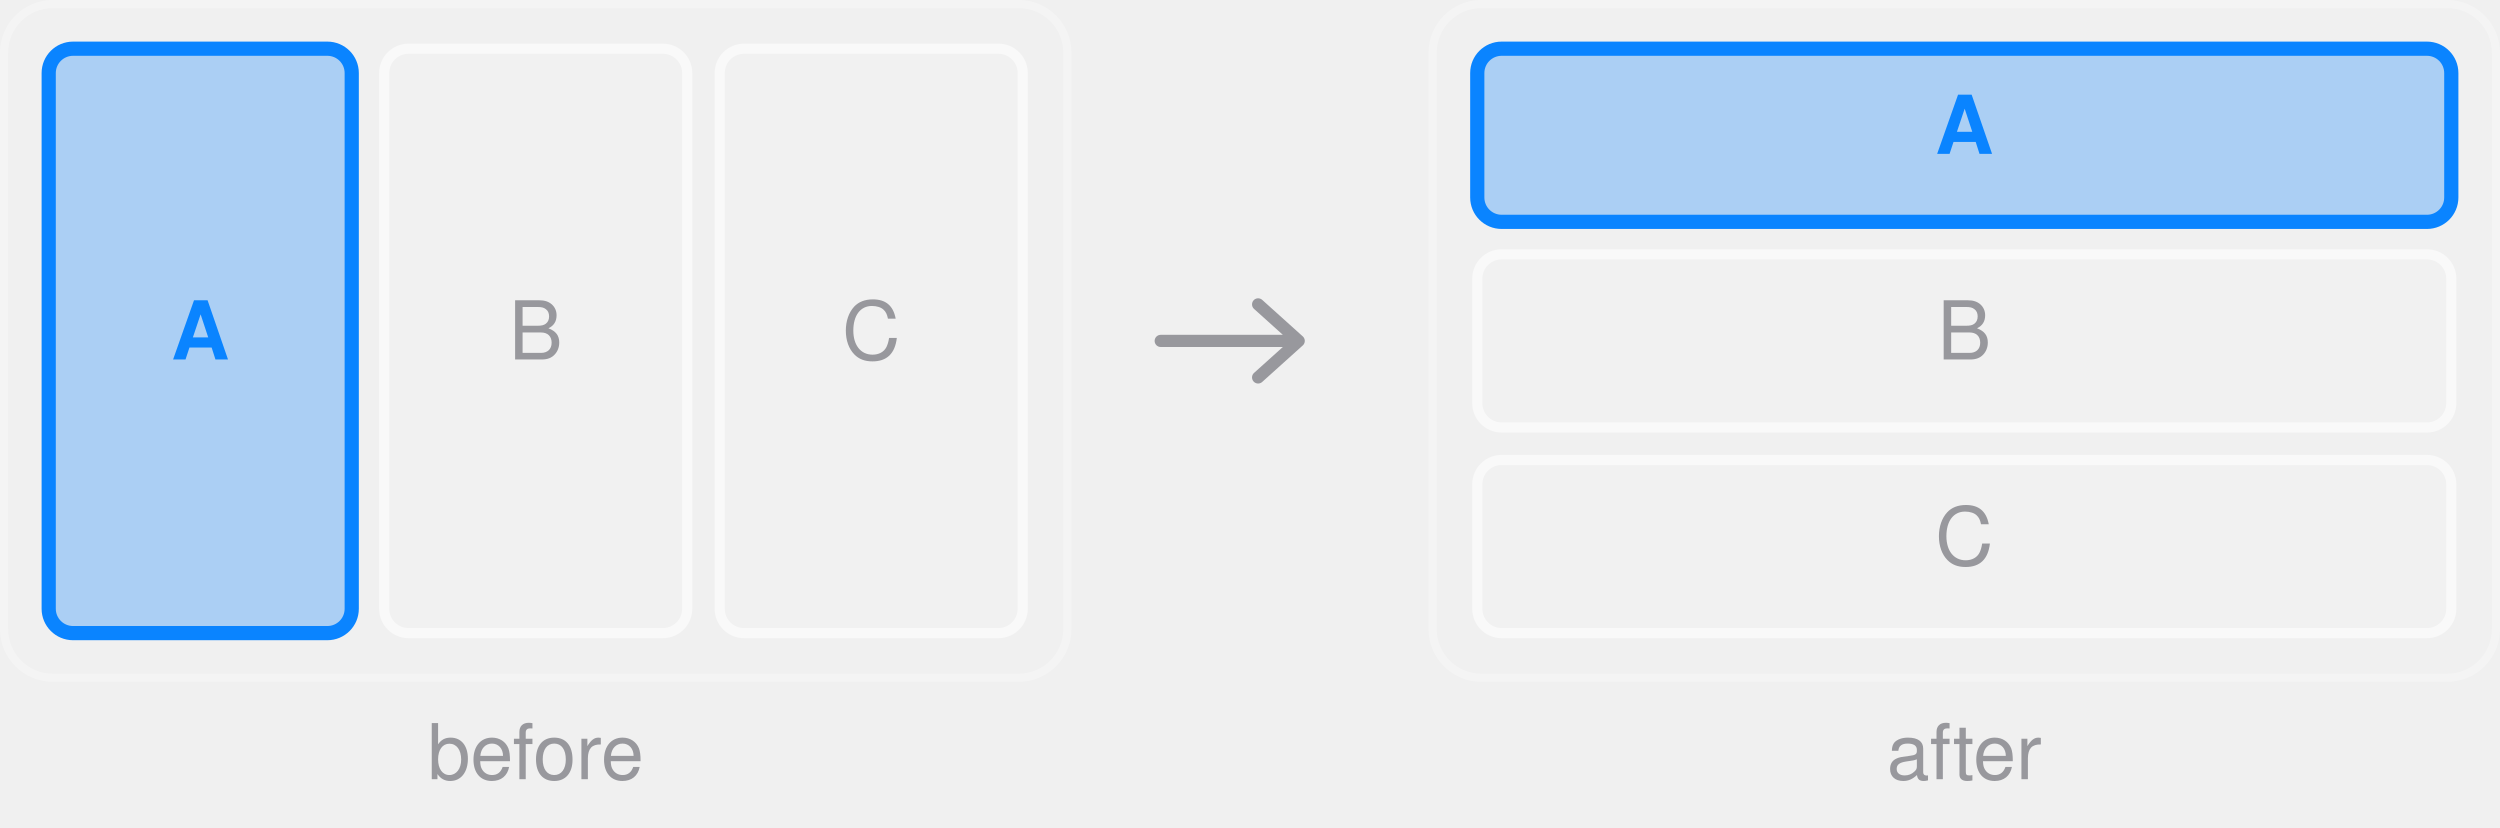
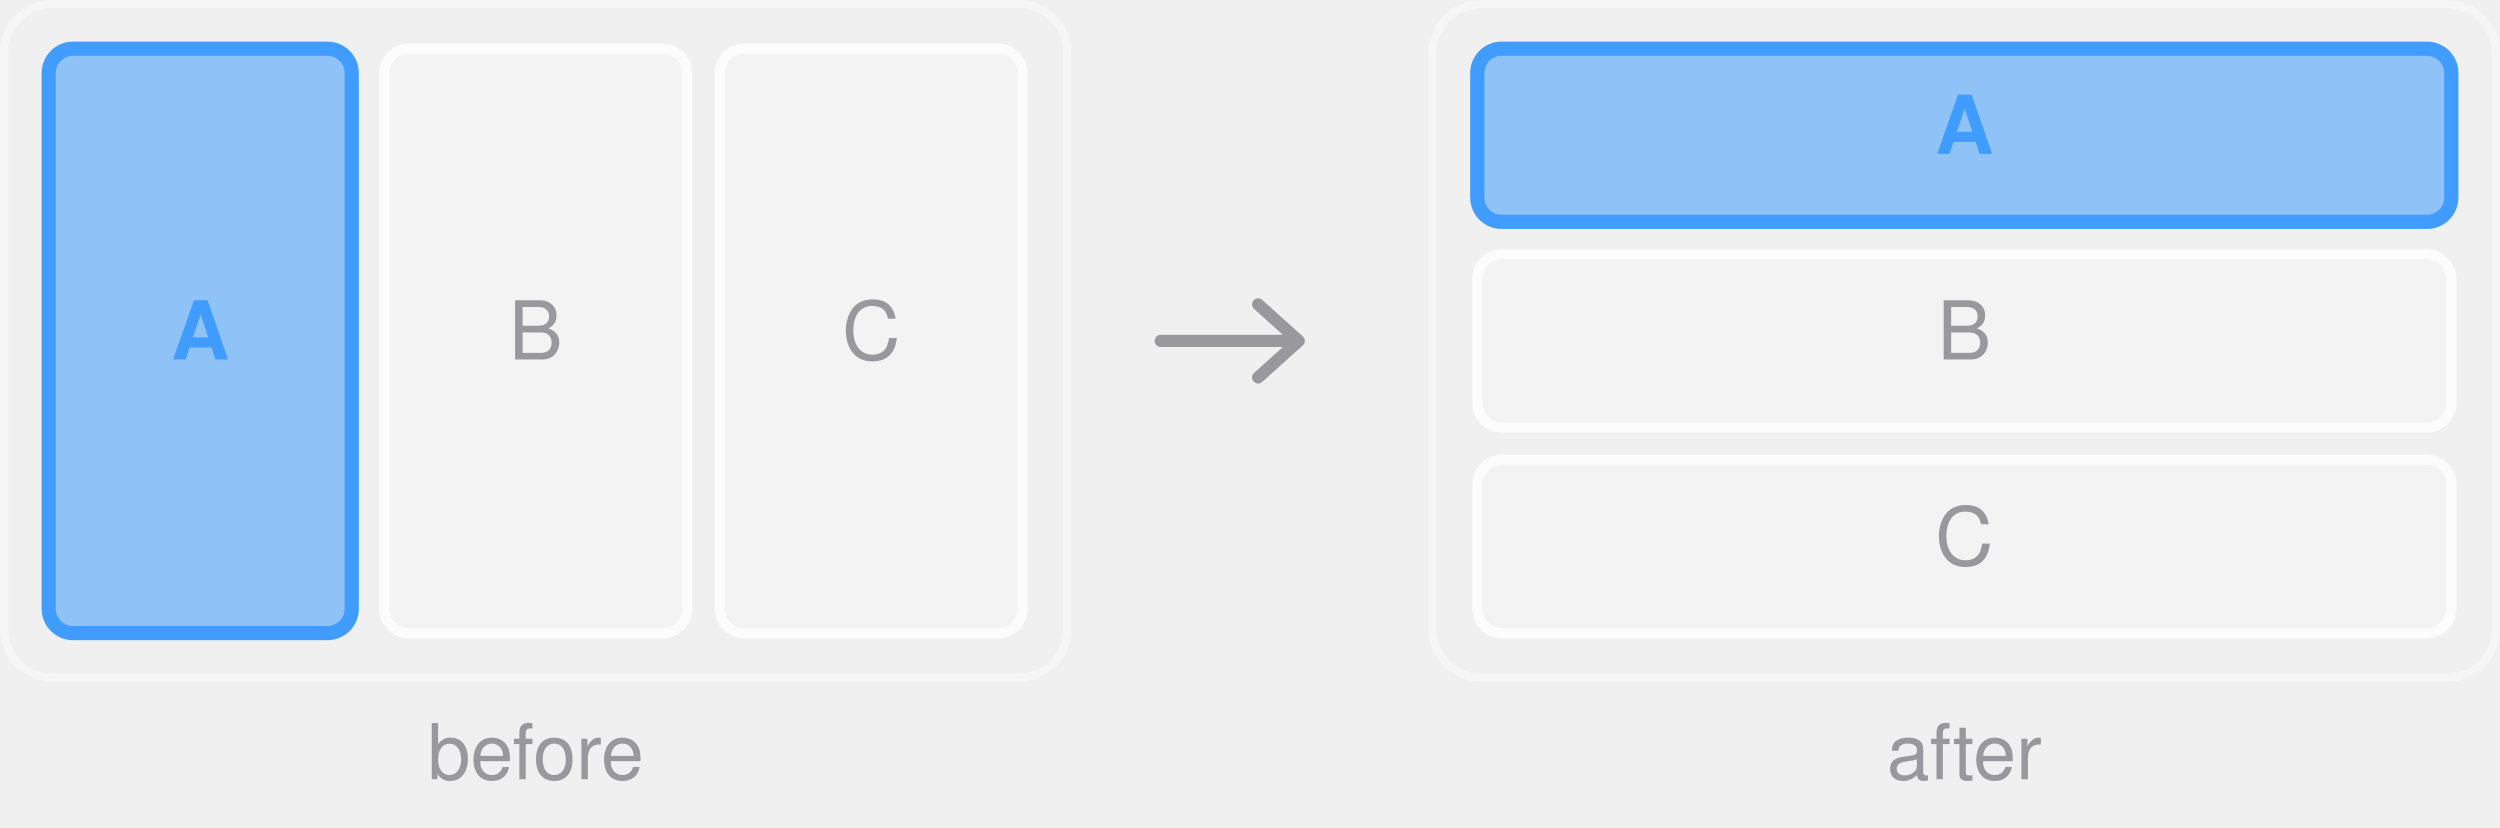
<svg xmlns="http://www.w3.org/2000/svg" width="308" height="102" viewBox="0 0 308 102">
-   <rect x="0.5" y="0.5" width="131" height="83" rx="6" fill="none" stroke="rgba(255,255,255,0.28)" stroke-width="1" />
-   <rect x="6" y="6" width="37.333" height="72" rx="3" fill="rgba(10,132,255,0.30)" stroke="#0a84ff" stroke-width="1.75" />
-   <text x="24.667" y="42" font-size="10" font-weight="600" fill="#0a84ff" text-anchor="middle" dominant-baseline="central" font-family="-apple-system,BlinkMacSystemFont,'SF Pro Text',Helvetica,Arial,sans-serif">A</text>
-   <rect x="47.333" y="6" width="37.333" height="72" rx="3" fill="rgba(255,255,255,0.10)" stroke="rgba(255,255,255,0.58)" stroke-width="1.25" />
+   <rect x="0.5" y="0.5" width="131" height="83" rx="6" fill="none" stroke="#ffffff" stroke-opacity="0.4" stroke-width="1" />
+   <rect x="6" y="6" width="37.333" height="72" rx="3" fill="#0a84ff" fill-opacity="0.42" stroke="#409cff" stroke-width="1.75" />
+   <text x="24.667" y="42" font-size="10" font-weight="600" fill="#409cff" text-anchor="middle" dominant-baseline="central" font-family="-apple-system,BlinkMacSystemFont,'SF Pro Text',Helvetica,Arial,sans-serif">A</text>
+   <rect x="47.333" y="6" width="37.333" height="72" rx="3" fill="#ffffff" fill-opacity="0.2" stroke="#ffffff" stroke-opacity="0.78" stroke-width="1.25" />
  <text x="66" y="42" font-size="10" font-weight="500" fill="#98989d" text-anchor="middle" dominant-baseline="central" font-family="-apple-system,BlinkMacSystemFont,'SF Pro Text',Helvetica,Arial,sans-serif">B</text>
-   <rect x="88.667" y="6" width="37.333" height="72" rx="3" fill="rgba(255,255,255,0.10)" stroke="rgba(255,255,255,0.58)" stroke-width="1.25" />
+   <rect x="88.667" y="6" width="37.333" height="72" rx="3" fill="#ffffff" fill-opacity="0.2" stroke="#ffffff" stroke-opacity="0.78" stroke-width="1.25" />
  <text x="107.333" y="42" font-size="10" font-weight="500" fill="#98989d" text-anchor="middle" dominant-baseline="central" font-family="-apple-system,BlinkMacSystemFont,'SF Pro Text',Helvetica,Arial,sans-serif">C</text>
  <text x="66" y="96" font-size="9.5" fill="#98989d" text-anchor="middle" font-family="-apple-system,BlinkMacSystemFont,'SF Pro Text',Helvetica,Arial,sans-serif">before</text>
  <path d="M143 42h17M155 37.5l5 4.5-5 4.5" fill="none" stroke="#98989d" stroke-width="1.5" stroke-linecap="round" stroke-linejoin="round" />
-   <rect x="176.5" y="0.5" width="131" height="83" rx="6" fill="none" stroke="rgba(255,255,255,0.28)" stroke-width="1" />
-   <rect x="182" y="6" width="120" height="21.333" rx="3" fill="rgba(10,132,255,0.30)" stroke="#0a84ff" stroke-width="1.75" />
-   <text x="242" y="16.667" font-size="10" font-weight="600" fill="#0a84ff" text-anchor="middle" dominant-baseline="central" font-family="-apple-system,BlinkMacSystemFont,'SF Pro Text',Helvetica,Arial,sans-serif">A</text>
-   <rect x="182" y="31.333" width="120" height="21.333" rx="3" fill="rgba(255,255,255,0.10)" stroke="rgba(255,255,255,0.58)" stroke-width="1.25" />
+   <rect x="176.5" y="0.5" width="131" height="83" rx="6" fill="none" stroke="#ffffff" stroke-opacity="0.4" stroke-width="1" />
+   <rect x="182" y="6" width="120" height="21.333" rx="3" fill="#0a84ff" fill-opacity="0.42" stroke="#409cff" stroke-width="1.75" />
+   <text x="242" y="16.667" font-size="10" font-weight="600" fill="#409cff" text-anchor="middle" dominant-baseline="central" font-family="-apple-system,BlinkMacSystemFont,'SF Pro Text',Helvetica,Arial,sans-serif">A</text>
+   <rect x="182" y="31.333" width="120" height="21.333" rx="3" fill="#ffffff" fill-opacity="0.2" stroke="#ffffff" stroke-opacity="0.78" stroke-width="1.25" />
  <text x="242" y="42" font-size="10" font-weight="500" fill="#98989d" text-anchor="middle" dominant-baseline="central" font-family="-apple-system,BlinkMacSystemFont,'SF Pro Text',Helvetica,Arial,sans-serif">B</text>
-   <rect x="182" y="56.667" width="120" height="21.333" rx="3" fill="rgba(255,255,255,0.10)" stroke="rgba(255,255,255,0.58)" stroke-width="1.25" />
+   <rect x="182" y="56.667" width="120" height="21.333" rx="3" fill="#ffffff" fill-opacity="0.2" stroke="#ffffff" stroke-opacity="0.78" stroke-width="1.25" />
  <text x="242" y="67.333" font-size="10" font-weight="500" fill="#98989d" text-anchor="middle" dominant-baseline="central" font-family="-apple-system,BlinkMacSystemFont,'SF Pro Text',Helvetica,Arial,sans-serif">C</text>
  <text x="242" y="96" font-size="9.5" fill="#98989d" text-anchor="middle" font-family="-apple-system,BlinkMacSystemFont,'SF Pro Text',Helvetica,Arial,sans-serif">after</text>
</svg>
